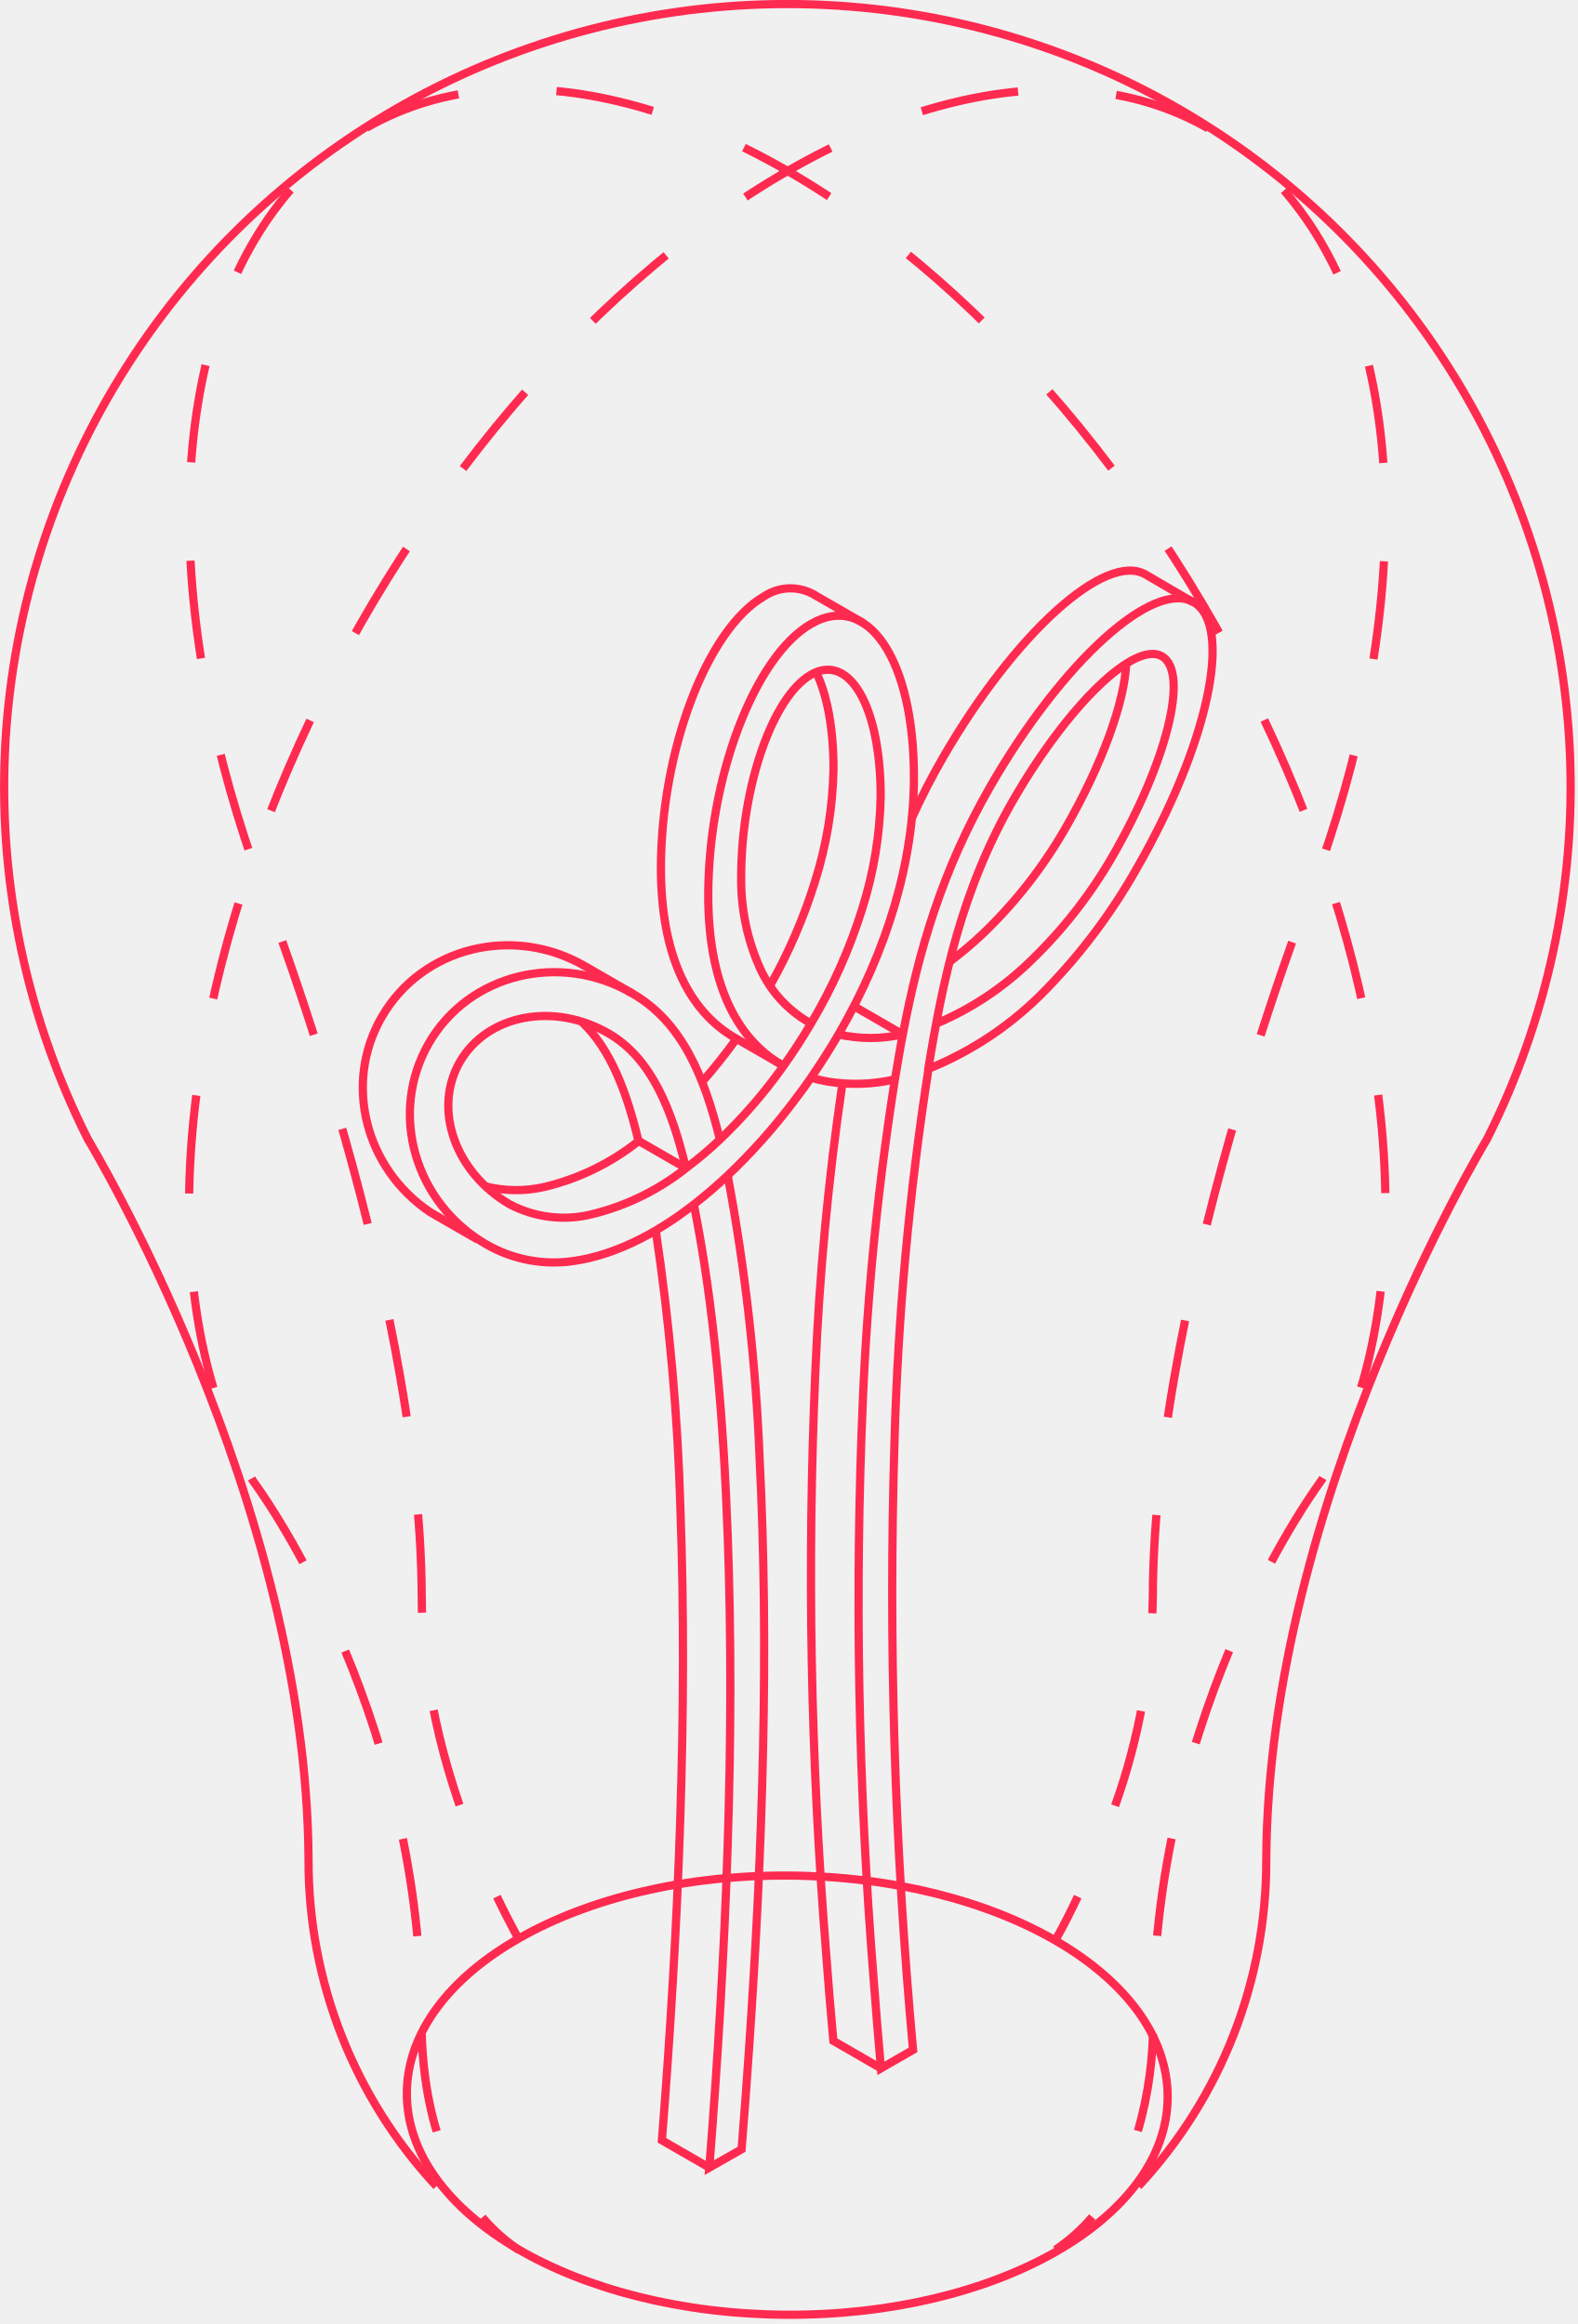
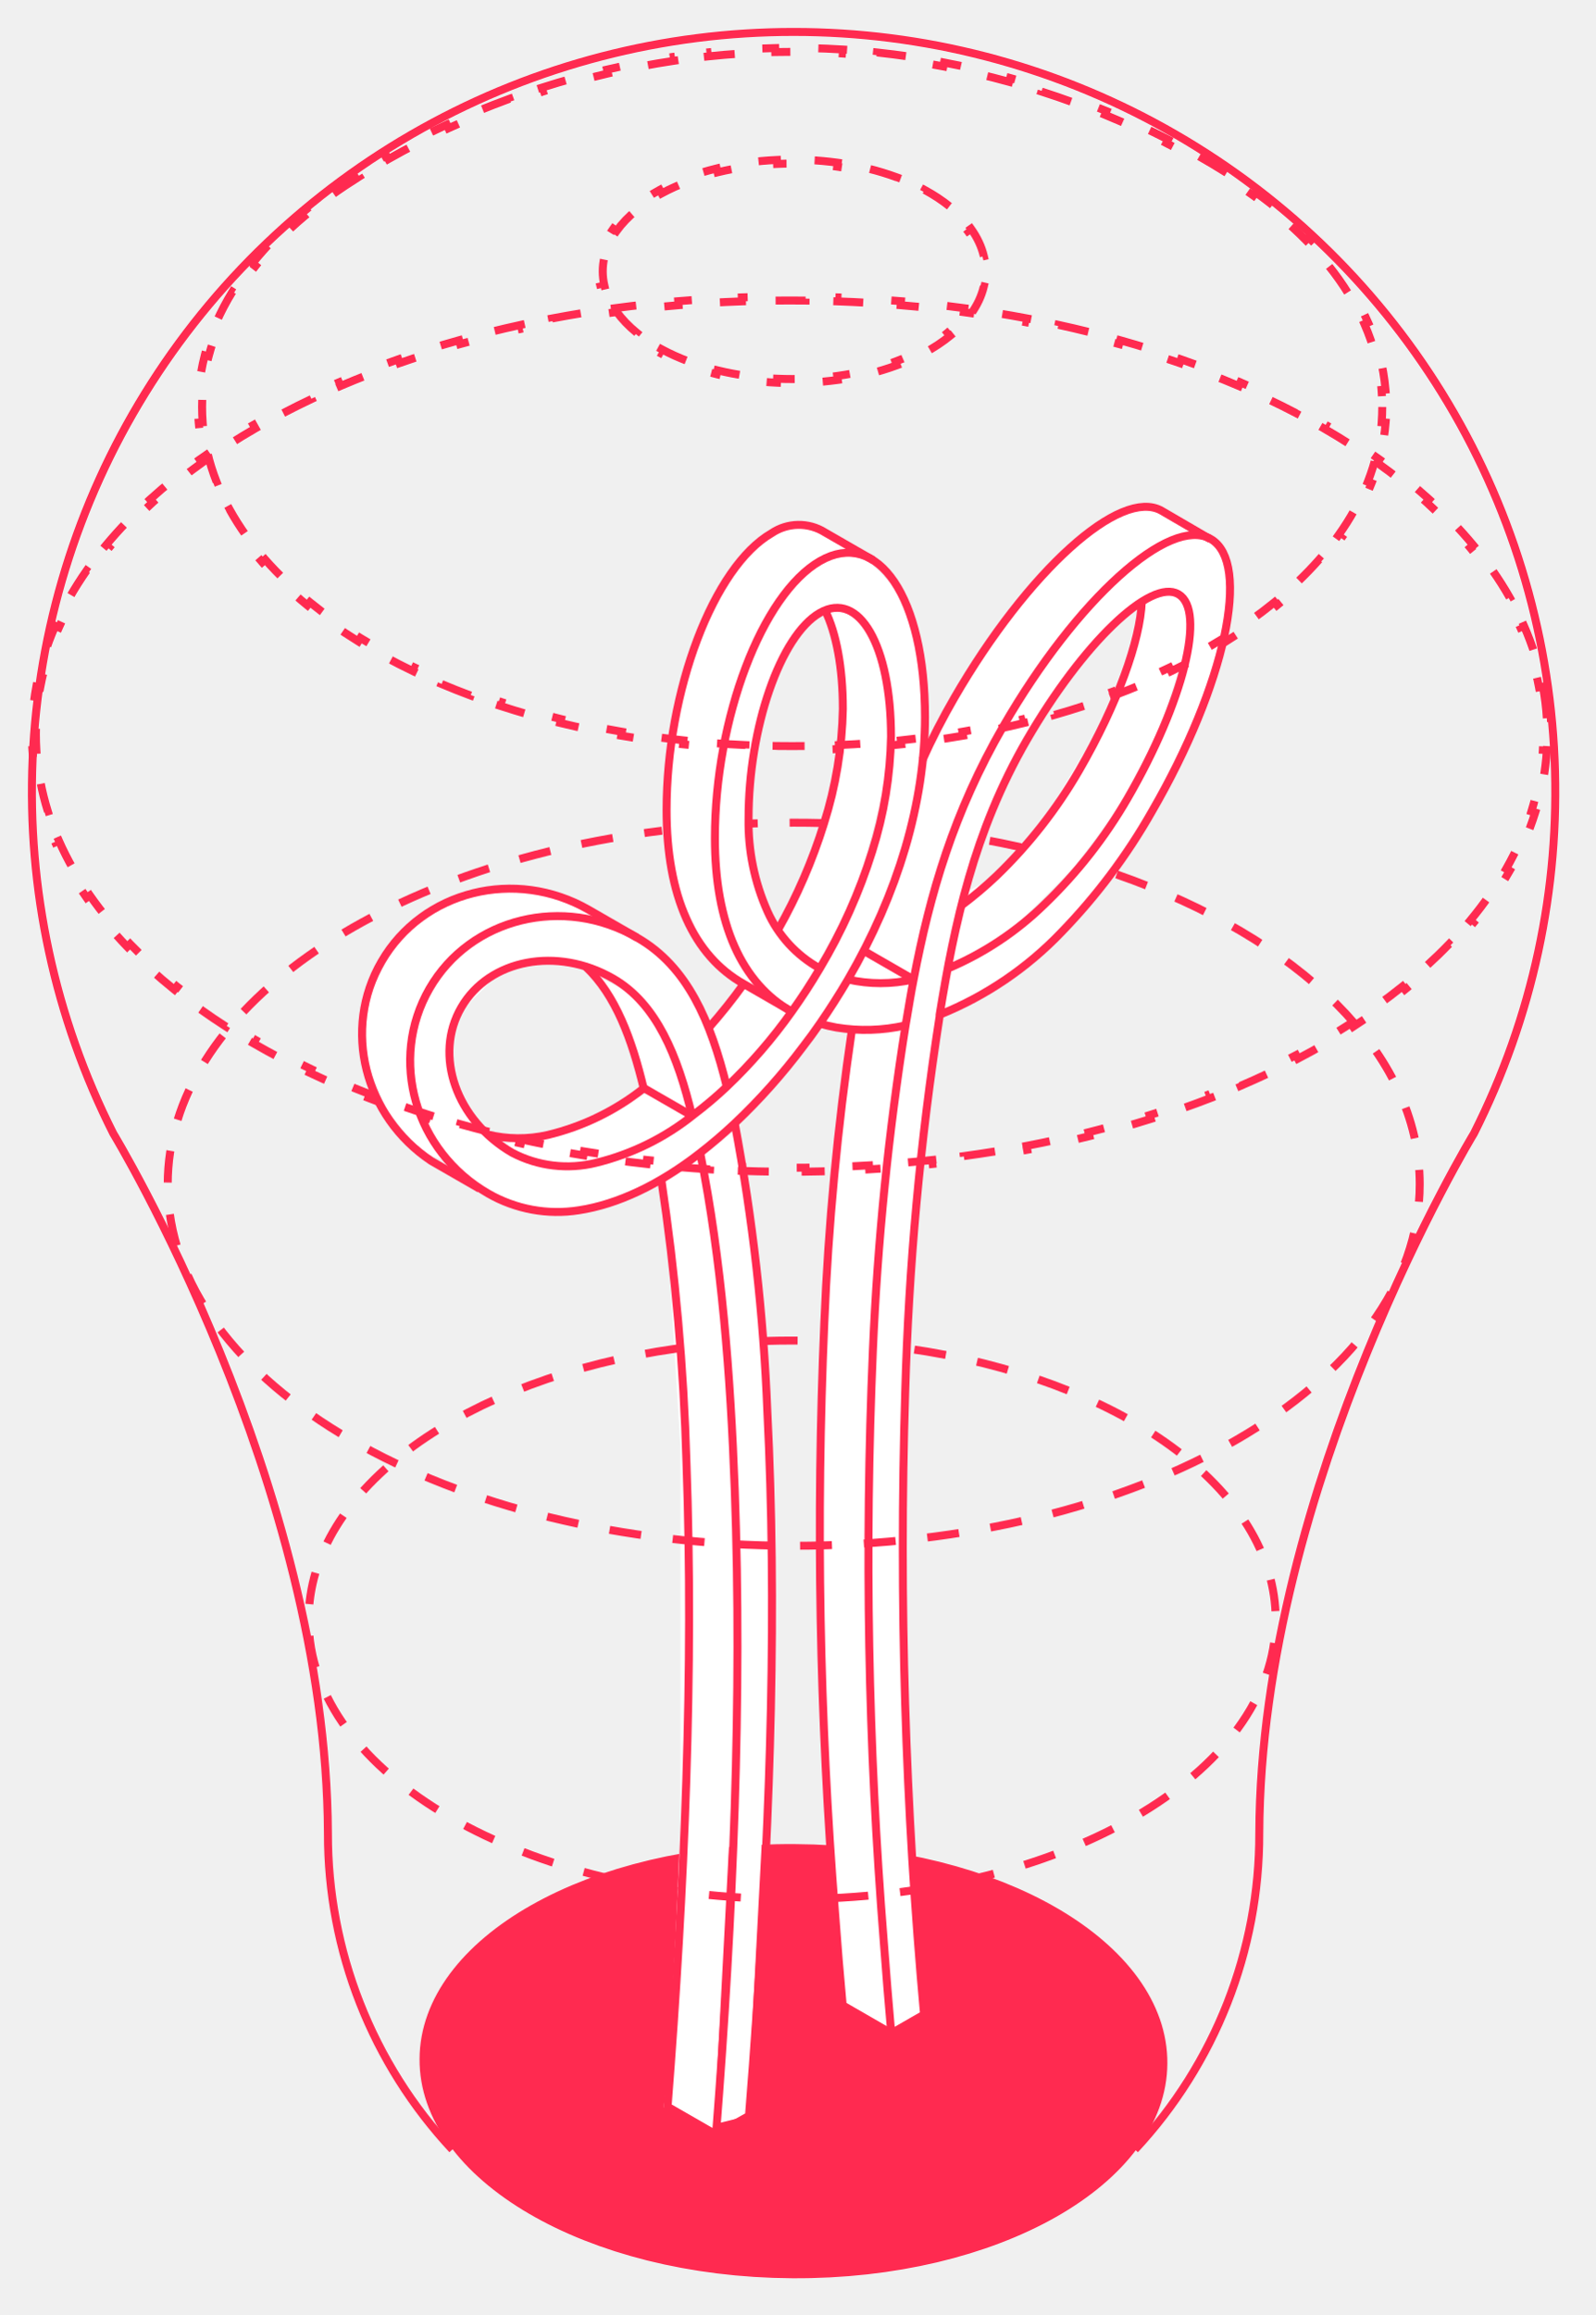
- <svg xmlns="http://www.w3.org/2000/svg" width="192" height="283" viewBox="0 0 192 283" fill="none">
-   <g clip-path="url(#clip0_1902_2039)">
-     <path d="M138.59 266.22C148.62 255.445 154.182 241.261 154.15 226.54C154.33 182.71 181.02 138.72 181.02 138.72C188.339 124.183 191.815 108.015 191.117 91.754C190.42 75.494 185.571 59.682 177.034 45.826C168.497 31.969 156.555 20.529 142.345 12.593C128.135 4.658 112.13 0.492 95.855 0.492C79.579 0.492 63.575 4.658 49.365 12.593C35.155 20.529 23.213 31.969 14.676 45.826C6.139 59.682 1.29 75.494 0.593 91.754C-0.105 108.015 3.371 124.183 10.69 138.72C10.69 138.72 37.37 182.72 37.56 226.54C37.531 241.262 43.097 255.446 53.13 266.22" stroke="#FF2A50" stroke-miterlimit="10" />
-     <path d="M128.49 273.96C130.16 272.839 131.668 271.493 132.97 269.96" stroke="#FF2A50" stroke-miterlimit="10" />
-     <path d="M138.53 259.49C139.812 255.055 140.432 250.456 140.37 245.84C140.51 207.28 160.88 180.26 160.88 180.26C166.47 170.67 169.13 157.94 168.59 143.26C168.05 128.58 164.36 112.54 157.84 96.56C151.256 80.469 142.329 65.44 131.35 51.96C120.5 38.7 108.28 27.96 95.85 20.8C83.42 13.64 71.2 10.24 60.35 10.97C55.181 11.231 50.131 12.619 45.555 15.037C40.979 17.456 36.987 20.846 33.86 24.97C27.35 33.42 23.64 45.23 23.11 59.26C22.58 73.29 25.23 89.07 30.82 105.12C30.82 105.12 51.19 155.64 51.34 194.39C51.34 204.05 53.68 214.82 58.05 225.39" stroke="#FF2A50" stroke-miterlimit="10" stroke-dasharray="11.98 11.98" />
-     <path d="M60.49 230.96C61.35 232.753 62.263 234.53 63.23 236.29" stroke="#FF2A50" stroke-miterlimit="10" />
-     <path d="M128.46 236.3C129.46 234.54 130.35 232.76 131.2 230.96" stroke="#FF2A50" stroke-miterlimit="10" />
-     <path d="M135.75 219.89C138.664 211.719 140.215 203.124 140.34 194.45C140.48 155.72 160.85 105.18 160.85 105.18C166.44 89.13 169.09 73.35 168.56 59.32C168.03 45.29 164.33 33.48 157.81 25.03C154.681 20.907 150.689 17.518 146.113 15.1C141.538 12.682 136.489 11.293 131.32 11.03C120.47 10.3 108.25 13.68 95.82 20.86C83.39 28.04 71.17 38.76 60.32 52.02C49.341 65.5 40.414 80.529 33.83 96.62C27.31 112.62 23.61 128.68 23.08 143.32C22.55 157.96 25.2 170.69 30.79 180.32C30.79 180.32 51.16 207.32 51.31 245.91C51.31 253.42 52.71 259.91 55.39 265.11" stroke="#FF2A50" stroke-miterlimit="10" stroke-dasharray="11.98 11.98" />
-     <path d="M58.72 270.01C60.025 271.54 61.532 272.886 63.2 274.01" stroke="#FF2A50" stroke-miterlimit="10" />
-     <path d="M142.146 255.425C142.239 240.657 121.581 228.555 96.005 228.394C70.429 228.234 49.62 240.075 49.528 254.843C49.435 269.611 70.093 281.713 95.669 281.873C121.245 282.034 142.053 270.193 142.146 255.425Z" stroke="#FF2A50" stroke-miterlimit="10" />
-     <path d="M115.59 117.12C117.045 116.033 118.434 114.861 119.75 113.61C123.623 109.878 126.952 105.619 129.64 100.96C134.21 93.04 136.92 85.42 137.1 80.8" stroke="#FF2A50" stroke-miterlimit="10" />
-     <path d="M93.74 120.03C96.015 116.005 97.852 111.747 99.22 107.33C100.625 102.895 101.383 98.281 101.47 93.63C101.47 88.63 100.67 84.57 99.36 81.87" stroke="#FF2A50" stroke-miterlimit="10" />
-     <path d="M85.48 131.74C86.954 130.068 88.343 128.323 89.64 126.51" stroke="#FF2A50" stroke-miterlimit="10" />
-     <path d="M59.11 144.47C61.472 145.058 63.939 145.078 66.31 144.53C70.477 143.528 74.375 141.627 77.73 138.96V138.96C76.33 133.13 74.4 127.83 70.85 124.46" stroke="#FF2A50" stroke-miterlimit="10" />
-     <path d="M95.4 129.81C89.4 126.44 86.22 119.3 86.22 109.06C86.22 94.77 91.83 79.96 98.74 75.97C105.65 71.98 111.26 80.32 111.26 94.61C111.26 104.84 108.03 115.7 102.08 125.96C101.027 127.76 99.913 129.513 98.74 131.22C98.1 132.15 97.45 133.05 96.74 133.97C94.28 137.261 91.543 140.335 88.56 143.16C87.21 144.43 85.83 145.61 84.44 146.69C79.6 150.47 74.62 152.83 70.01 153.53C66.284 154.123 62.467 153.417 59.2 151.53C50.45 146.47 47.32 135.53 52.2 127.05C57.08 118.57 68.2 115.86 76.95 120.96C82.95 124.39 85.73 130.96 87.65 138.83" stroke="#FF2A50" stroke-miterlimit="10" />
-     <path d="M108.89 131.45C106.209 132.062 103.434 132.147 100.72 131.7C100.045 131.579 99.378 131.422 98.72 131.23" stroke="#FF2A50" stroke-miterlimit="10" />
-     <path d="M113.95 124.66C118.257 122.844 122.182 120.232 125.52 116.96C129.393 113.228 132.722 108.969 135.41 104.31C142.07 92.78 144.78 81.88 141.47 79.93C138.16 77.98 130.06 85.82 123.39 97.36C117.08 108.29 114.76 119.36 113 130.2V130.38C110.689 145.249 109.319 160.249 108.9 175.29C108.143 200.089 108.894 224.912 111.15 249.62L107.24 251.87C106.92 248.25 106.623 244.613 106.35 240.96C104.471 217.449 104.037 193.844 105.05 170.28C105.605 157.256 106.907 144.275 108.95 131.4C109.123 130.34 109.303 129.28 109.49 128.22C109.62 127.44 109.77 126.66 109.92 125.89C111.85 115.76 114.66 106.01 120.62 95.66C129.36 80.51 140.42 70.51 145.31 73.33C150.2 76.15 147.06 90.73 138.31 105.88C135.334 111.135 131.701 115.991 127.5 120.33C123.439 124.584 118.52 127.928 113.07 130.14" stroke="#FF2A50" stroke-miterlimit="10" />
-     <path d="M102.08 125.96C104.64 126.545 107.3 126.545 109.86 125.96" stroke="#FF2A50" stroke-miterlimit="10" />
-     <path d="M83.5 142.25C81.8 135.15 79.31 128.85 74.08 125.84C67.42 121.99 59.34 123.53 56 129.28C52.66 135.03 55.4 142.79 62.06 146.66C65.133 148.275 68.692 148.702 72.06 147.86C76.329 146.818 80.314 144.844 83.73 142.08C85.079 141.058 86.371 139.963 87.6 138.8C90.48 136.06 93.085 133.046 95.38 129.8C96.56 128.14 97.68 126.42 98.72 124.65C101.347 120.245 103.445 115.546 104.97 110.65C106.372 106.215 107.126 101.601 107.21 96.95C107.21 86.07 103.41 79.45 98.72 82.16C94.03 84.87 90.23 95.87 90.23 106.75C90.171 110.564 90.942 114.344 92.49 117.83C93.771 120.715 95.958 123.102 98.72 124.63" stroke="#FF2A50" stroke-miterlimit="10" />
-     <path d="M88.59 143.17C90.72 154.52 92.017 166.011 92.47 177.55C93.63 200.67 92.87 225.03 91.17 249.72C90.897 253.72 90.6 257.72 90.28 261.72L86.35 263.96C88.41 237.66 89.49 211.73 88.59 187.03C88.08 173.08 87 159.38 84.5 146.85V146.71" stroke="#FF2A50" stroke-miterlimit="10" />
-     <path d="M86.35 263.96L80.58 260.63C82.64 234.33 83.72 208.4 82.83 183.7C82.51 172.367 81.508 161.063 79.83 149.85" stroke="#FF2A50" stroke-miterlimit="10" />
-     <path d="M107.21 251.85L101.45 248.52C101.117 244.9 100.817 241.263 100.55 237.61C98.676 214.109 98.245 190.514 99.26 166.96C99.743 155.244 100.841 143.561 102.55 131.96" stroke="#FF2A50" stroke-miterlimit="10" />
-     <path d="M77.73 138.92L83.5 142.25" stroke="#FF2A50" stroke-miterlimit="10" />
-     <path d="M104.09 122.61L109.86 125.94" stroke="#FF2A50" stroke-miterlimit="10" />
-     <path d="M105.1 75.87L99.33 72.54C98.377 71.936 97.268 71.624 96.14 71.642C95.012 71.659 93.914 72.007 92.98 72.64C86.06 76.64 80.46 91.44 80.46 105.73C80.46 115.97 83.66 123.11 89.64 126.48L95.4 129.81" stroke="#FF2A50" stroke-miterlimit="10" />
-     <path d="M145.23 73.33L139.46 69.96C134.57 67.14 123.52 77.14 114.77 92.29C113.38 94.698 112.111 97.174 110.97 99.71" stroke="#FF2A50" stroke-miterlimit="10" />
-     <path d="M58.17 150.96L52.4 147.63C44.47 142.32 41.78 131.92 46.49 123.81C51.39 115.35 62.43 112.58 71.18 117.63L76.95 120.96" stroke="#FF2A50" stroke-miterlimit="10" />
-   </g>
-   <defs>
-     <clipPath id="clip0_1902_2039">
-       <rect width="191.7" height="282.37" fill="white" />
-     </clipPath>
-   </defs>
+ <svg xmlns="http://www.w3.org/2000/svg" width="100" height="145" viewBox="0 0 100 145" fill="none">
+   <path d="M72.931 129.3C72.978 121.925 62.633 115.882 49.825 115.802C37.017 115.722 26.596 121.635 26.55 129.009C26.503 136.383 36.849 142.426 49.656 142.506C62.464 142.587 72.885 136.674 72.931 129.3Z" fill="#FF2A50" stroke="#FF2A50" stroke-width="0.5" stroke-miterlimit="10" />
+   <path d="M44.228 59.589L47.379 62.215L45.803 59.063L45.278 56.963L44.753 52.761L45.278 48.56L46.329 43.308L47.379 40.682L49.48 37.006L52.105 34.906H54.731L53.681 34.38L51.58 33.33L50.005 32.805L48.429 33.33L46.329 35.431L44.228 38.582L43.178 41.733L42.127 45.934L41.602 50.661L42.127 54.862L44.228 59.589Z" fill="white" />
+   <path d="M52.631 41.208L51.58 38.056L53.681 38.582L54.731 40.157L55.782 43.308V48.035L53.681 55.913L50.005 62.74L45.803 67.992L44.228 64.315L45.278 63.265L48.955 58.013L50.53 54.862L51.58 51.711L52.631 47.51V41.208Z" fill="white" />
+   <path d="M26.372 72.193L27.948 72.718L26.372 70.092L25.847 67.992V64.84L26.897 62.215L28.998 59.589L31.624 58.013L34.775 57.488L38.451 58.013L37.926 57.488L35.3 56.438L33.199 55.913H30.573L27.948 56.438L24.797 59.063L23.221 62.215L22.696 65.891L24.271 69.567L26.372 72.193Z" fill="white" />
+   <path d="M38.976 63.79L37.401 61.164L39.501 62.215L41.077 63.79L42.652 66.941L43.178 69.042V70.092L42.127 71.142L39.501 72.193L35.3 73.243L33.199 72.718L31.624 71.668L35.3 70.617L37.926 69.567L40.552 68.517L40.027 67.466L39.501 65.366L38.976 63.79Z" fill="white" />
+   <path d="M53.156 61.164L54.206 59.589L56.832 61.164L54.731 61.689L53.156 61.164Z" fill="white" />
+   <path d="M60.508 55.913L59.458 61.164L63.134 58.538L67.336 54.337L72.062 48.035L73.113 44.359L74.688 39.632L74.163 37.531L72.587 37.006L71.537 38.056V39.632L69.962 43.834L65.235 51.711L62.609 54.862L60.508 55.913Z" fill="white" />
+   <path d="M54.206 59.589L57.357 61.164L59.458 52.761L62.609 45.934L67.336 39.107L73.112 33.855L75.213 33.33L72.587 31.755H71.012L68.911 32.805L65.76 35.431L62.084 40.157L58.408 46.459L56.832 53.812L54.206 59.589Z" fill="white" />
+   <path d="M52.631 125.761L55.782 127.336L54.731 107.38V89.524L55.257 76.394L56.832 64.315H53.681L52.106 75.344L51.58 89.524V107.38L52.631 125.761Z" fill="white" />
+   <path d="M41.602 132.063L44.753 133.638L45.278 123.66L46.329 103.703L45.803 86.898L44.228 71.668L41.602 73.768L42.652 90.574V114.207C42.652 114.207 42.127 128.562 41.602 132.063Z" fill="white" />
+   <path d="M55.257 61.689L57.357 61.164L56.832 64.315H55.782H51.58L53.156 61.164L55.257 61.689Z" fill="white" />
+   <path fill-rule="evenodd" clip-rule="evenodd" d="M45.803 67.992L49.48 63.265L46.329 60.114L44.753 53.812L45.278 46.459L47.379 40.157L50.005 36.481L52.106 34.906H54.206L56.307 37.006L57.883 41.208V45.934V48.56L56.832 52.761L55.782 55.913L54.731 58.013L52.631 62.215L50.005 65.891L47.379 69.042L45.278 71.142L41.602 73.768L36.35 75.869H33.199L29.523 74.294L26.897 71.142L25.847 67.466V64.315L27.422 61.164L29.523 59.063L31.624 58.013L33.724 57.488H37.401L40.027 58.538L42.127 60.639L43.703 63.265L45.278 66.416L45.803 67.992ZM48.955 58.538L51.055 60.639L52.106 59.589L53.156 57.488L54.206 54.862L54.731 52.761L55.782 49.085V43.834L55.257 40.682L53.681 38.582L51.58 38.057L48.955 41.208L47.379 46.459L46.854 51.186L47.379 55.387L48.955 58.538ZM42.127 65.366L43.178 69.567L42.652 70.617L40.552 71.668L38.451 72.718L35.825 73.243L32.674 72.718L30.048 70.617L28.473 67.992L27.948 65.366L28.998 63.265L31.624 60.639L34.775 60.114L37.926 61.164L40.027 62.74L42.127 65.366Z" fill="white" />
+   <path d="M59.402 60.694C61.667 59.741 63.732 58.371 65.487 56.655C67.525 54.697 69.276 52.464 70.689 50.02C74.193 43.973 75.618 38.256 73.877 37.233C72.136 36.211 67.875 40.322 64.367 46.375C61.048 52.108 59.828 57.914 58.902 63.599V63.694C57.686 71.492 56.966 79.359 56.745 87.248C56.347 100.255 56.742 113.274 57.929 126.233L55.872 127.413C55.704 125.515 55.548 123.607 55.404 121.691C54.416 109.36 54.188 96.98 54.72 84.621C55.012 77.79 55.697 70.981 56.772 64.229C56.863 63.673 56.958 63.117 57.056 62.561C57.124 62.152 57.203 61.742 57.282 61.339C58.297 56.026 59.775 50.912 62.91 45.483C67.507 37.538 73.325 32.293 75.897 33.772C78.469 35.251 76.817 42.898 72.215 50.844C70.649 53.6 68.739 56.147 66.529 58.422C64.393 60.654 61.806 62.408 58.939 63.568" fill="white" />
+   <path d="M44.753 133.113L46.854 132.588L47.379 122.61L48.429 102.653L47.904 85.847L46.329 70.617L43.703 72.718L45.804 85.322C46.329 104.229 45.804 117.358 45.804 117.358C45.804 117.358 45.278 129.612 44.753 133.113Z" fill="white" />
+   <path d="M60.264 56.739C61.03 56.169 61.76 55.554 62.452 54.898C64.49 52.94 66.241 50.707 67.654 48.263C70.058 44.109 71.484 40.113 71.578 37.69" stroke="#FF2A50" stroke-width="0.5" stroke-miterlimit="10" />
+   <path d="M48.771 58.265C49.968 56.154 50.934 53.921 51.654 51.604C52.393 49.278 52.791 46.858 52.837 44.419C52.837 41.796 52.416 39.667 51.727 38.251" stroke="#FF2A50" stroke-width="0.5" stroke-miterlimit="10" />
+   <path d="M44.427 64.407C45.202 63.53 45.932 62.614 46.615 61.664" stroke="#FF2A50" stroke-width="0.5" stroke-miterlimit="10" />
+   <path d="M30.556 71.084C31.798 71.392 33.096 71.403 34.343 71.115C36.535 70.589 38.585 69.592 40.35 68.194V68.194C39.614 65.136 38.599 62.356 36.731 60.589" stroke="#FF2A50" stroke-width="0.5" stroke-miterlimit="10" />
+   <path d="M49.644 63.395C46.489 61.627 44.816 57.882 44.816 52.511C44.816 45.017 47.767 37.249 51.401 35.156C55.036 33.064 57.987 37.438 57.987 44.933C57.987 50.298 56.288 55.994 53.158 61.375C52.604 62.319 52.018 63.239 51.401 64.134C51.065 64.622 50.723 65.094 50.349 65.576C49.055 67.302 47.616 68.915 46.047 70.397C45.337 71.063 44.611 71.681 43.88 72.248C41.334 74.231 38.714 75.468 36.289 75.835C34.33 76.146 32.322 75.776 30.603 74.787C26.001 72.133 24.355 66.395 26.921 61.947C29.488 57.499 35.337 56.078 39.94 58.753C43.096 60.552 44.558 63.998 45.568 68.126" stroke="#FF2A50" stroke-width="0.5" stroke-miterlimit="10" />
+   <path d="M56.74 64.255C55.33 64.576 53.87 64.62 52.443 64.386C52.088 64.323 51.737 64.24 51.391 64.139" stroke="#FF2A50" stroke-width="0.5" stroke-miterlimit="10" />
+   <path d="M59.402 60.694C61.667 59.741 63.732 58.371 65.487 56.655C67.525 54.697 69.276 52.464 70.689 50.02C74.193 43.973 75.618 38.256 73.877 37.233C72.136 36.211 67.875 40.322 64.367 46.375C61.048 52.108 59.828 57.914 58.902 63.599V63.694C57.686 71.492 56.966 79.359 56.745 87.248C56.347 100.255 56.742 113.274 57.929 126.233L55.872 127.413C55.704 125.515 55.548 123.607 55.404 121.691C54.416 109.36 54.188 96.98 54.72 84.621C55.012 77.79 55.697 70.981 56.772 64.229C56.863 63.673 56.958 63.117 57.056 62.561C57.124 62.152 57.203 61.742 57.282 61.339C58.297 56.026 59.775 50.912 62.91 45.483C67.507 37.538 73.325 32.293 75.897 33.772C78.469 35.251 76.817 42.898 72.215 50.844C70.649 53.6 68.739 56.147 66.529 58.422C64.393 60.654 61.806 62.408 58.939 63.568" stroke="#FF2A50" stroke-width="0.5" stroke-miterlimit="10" stroke-linejoin="round" />
+   <path d="M53.158 61.375C54.505 61.682 55.904 61.682 57.25 61.375" stroke="#FF2A50" stroke-width="0.5" stroke-miterlimit="10" />
+   <path d="M43.385 69.919C42.491 66.195 41.181 62.891 38.43 61.312C34.927 59.293 30.677 60.101 28.92 63.117C27.163 66.132 28.605 70.202 32.108 72.232C33.724 73.079 35.596 73.303 37.368 72.862C39.613 72.315 41.709 71.28 43.506 69.83C44.215 69.294 44.895 68.72 45.542 68.11C47.056 66.672 48.427 65.092 49.634 63.389C50.255 62.519 50.844 61.617 51.391 60.688C52.772 58.378 53.876 55.913 54.678 53.346C55.416 51.019 55.812 48.599 55.856 46.16C55.856 40.454 53.858 36.981 51.391 38.403C48.924 39.824 46.925 45.593 46.925 51.3C46.894 53.3 47.3 55.283 48.114 57.111C48.787 58.624 49.938 59.877 51.391 60.678" stroke="#FF2A50" stroke-width="0.5" stroke-miterlimit="10" />
+   <path d="M46.062 70.402C47.183 76.355 47.865 82.381 48.103 88.434C48.713 100.56 48.314 113.336 47.419 126.286C47.276 128.384 47.12 130.482 46.951 132.58L44.884 133.754C45.968 119.96 46.536 106.361 46.062 93.406C45.794 86.089 45.226 78.904 43.911 72.332V72.258" stroke="#FF2A50" stroke-width="0.5" stroke-miterlimit="10" stroke-linejoin="round" />
+   <path d="M44.884 133.754L41.849 132.008C42.933 118.214 43.501 104.614 43.033 91.659C42.864 85.715 42.337 79.786 41.455 73.905" stroke="#FF2A50" stroke-width="0.5" stroke-miterlimit="10" />
+   <path d="M55.856 127.403L52.827 125.656C52.651 123.758 52.493 121.85 52.353 119.934C51.368 107.608 51.141 95.233 51.675 82.879C51.929 76.734 52.506 70.607 53.405 64.522" stroke="#FF2A50" stroke-width="0.5" stroke-miterlimit="10" />
+   <path d="M40.35 68.173L43.385 69.919" stroke="#FF2A50" stroke-width="0.5" stroke-miterlimit="10" />
+   <path d="M54.215 59.618L57.25 61.365" stroke="#FF2A50" stroke-width="0.5" stroke-miterlimit="10" />
+   <path d="M54.747 35.104L51.712 33.357C51.21 33.041 50.627 32.877 50.034 32.886C49.44 32.895 48.863 33.078 48.371 33.41C44.732 35.508 41.786 43.27 41.786 50.765C41.786 56.136 43.469 59.881 46.615 61.648L49.645 63.395" stroke="#FF2A50" stroke-width="0.5" stroke-miterlimit="10" />
+   <path d="M75.855 33.772L72.82 32.004C70.248 30.525 64.435 35.77 59.833 43.716C59.102 44.979 58.434 46.278 57.834 47.608" stroke="#FF2A50" stroke-width="0.5" stroke-miterlimit="10" />
+   <path d="M30.062 74.487L27.027 72.741C22.855 69.956 21.441 64.501 23.918 60.248C26.495 55.81 32.302 54.358 36.905 57.006L39.94 58.753" stroke="#FF2A50" stroke-width="0.5" stroke-miterlimit="10" />
+   <path d="M71.151 134.69C76.174 129.309 78.959 122.227 78.943 114.876C79.033 92.99 92.399 71.024 92.399 71.024C96.064 63.765 97.805 55.691 97.455 47.571C97.106 39.452 94.678 31.557 90.403 24.637C86.127 17.718 80.147 12.005 73.031 8.043C65.915 4.08 57.9 2 49.75 2C41.599 2 33.584 4.08 26.468 8.043C19.352 12.005 13.372 17.718 9.097 24.637C4.821 31.557 2.393 39.452 2.044 47.571C1.694 55.691 3.435 63.765 7.1 71.024C7.1 71.024 20.461 92.995 20.556 114.876C20.542 122.228 23.329 129.31 28.354 134.69" stroke="#FF2A50" stroke-width="0.5" stroke-miterlimit="10" />
+   <path d="M96.723 43.021C96.845 43.674 96.928 44.334 96.969 45.001L96.719 45.016C96.74 45.343 96.75 45.671 96.75 46C96.75 46.329 96.74 46.657 96.719 46.984L96.969 46.999C96.928 47.666 96.845 48.326 96.723 48.979L96.477 48.933C96.357 49.575 96.198 50.211 96.001 50.84L96.239 50.914C96.042 51.545 95.806 52.169 95.535 52.784L95.307 52.683C95.045 53.276 94.749 53.863 94.42 54.44L94.638 54.564C94.313 55.135 93.957 55.697 93.57 56.251L93.365 56.107C92.993 56.64 92.592 57.164 92.164 57.68L92.356 57.84C91.938 58.343 91.494 58.839 91.025 59.325L90.845 59.151C90.395 59.618 89.921 60.077 89.424 60.527L89.592 60.712C89.106 61.153 88.599 61.584 88.072 62.007L87.915 61.812C87.407 62.22 86.879 62.619 86.333 63.009L86.478 63.213C85.944 63.595 85.392 63.969 84.824 64.334L84.689 64.123C84.139 64.476 83.573 64.821 82.992 65.157L83.117 65.373C82.548 65.702 81.965 66.023 81.367 66.335L81.252 66.114C80.672 66.416 80.079 66.711 79.473 66.998L79.58 67.224C78.985 67.505 78.378 67.778 77.759 68.043L77.661 67.813C77.058 68.071 76.444 68.321 75.819 68.563L75.909 68.796C75.294 69.034 74.669 69.264 74.034 69.485L73.952 69.249C73.332 69.466 72.702 69.674 72.063 69.875L72.138 70.113C71.508 70.311 70.871 70.5 70.225 70.681L70.157 70.44C69.524 70.618 68.883 70.787 68.235 70.949L68.295 71.191C67.654 71.351 67.007 71.502 66.352 71.646L66.298 71.402C65.655 71.543 65.005 71.676 64.349 71.801L64.396 72.046C63.747 72.17 63.091 72.286 62.43 72.394L62.39 72.147C61.739 72.253 61.083 72.351 60.421 72.441L60.455 72.689C59.799 72.778 59.138 72.86 58.472 72.933L58.444 72.685C57.788 72.757 57.127 72.822 56.462 72.878L56.483 73.127C55.823 73.184 55.159 73.232 54.49 73.272L54.475 73.023C53.817 73.062 53.155 73.094 52.489 73.118L52.498 73.368C51.836 73.392 51.171 73.408 50.502 73.416L50.499 73.166C50.167 73.17 49.834 73.172 49.5 73.172C49.166 73.172 48.833 73.17 48.501 73.166L48.498 73.416C47.829 73.408 47.164 73.392 46.502 73.368L46.511 73.118C45.845 73.094 45.183 73.062 44.525 73.023L44.51 73.272C43.841 73.232 43.177 73.184 42.517 73.127L42.538 72.878C41.873 72.822 41.212 72.757 40.556 72.685L40.528 72.933C39.862 72.86 39.201 72.778 38.545 72.689L38.579 72.441C37.917 72.351 37.261 72.253 36.61 72.147L36.57 72.394C35.909 72.286 35.253 72.17 34.604 72.046L34.651 71.801C33.995 71.676 33.345 71.543 32.702 71.402L32.648 71.646C31.993 71.502 31.346 71.351 30.705 71.191L30.765 70.949C30.117 70.787 29.476 70.618 28.843 70.44L28.776 70.681C28.129 70.5 27.491 70.311 26.862 70.113L26.937 69.875C26.298 69.674 25.668 69.466 25.048 69.249L24.965 69.485C24.331 69.264 23.706 69.034 23.091 68.796L23.181 68.563C22.556 68.321 21.942 68.071 21.339 67.813L21.241 68.043C20.622 67.778 20.015 67.505 19.42 67.224L19.527 66.998C18.921 66.711 18.328 66.416 17.748 66.114L17.633 66.335C17.035 66.023 16.452 65.702 15.883 65.373L16.008 65.157C15.427 64.821 14.861 64.476 14.311 64.123L14.176 64.334C13.608 63.969 13.056 63.595 12.521 63.213L12.667 63.009C12.121 62.619 11.593 62.22 11.085 61.812L10.928 62.007C10.401 61.584 9.894 61.153 9.408 60.712L9.576 60.527C9.079 60.077 8.605 59.618 8.155 59.151L7.975 59.325C7.506 58.839 7.062 58.343 6.644 57.84L6.836 57.68C6.408 57.164 6.007 56.64 5.635 56.107L5.43 56.251C5.043 55.697 4.687 55.135 4.362 54.564L4.58 54.44C4.251 53.862 3.955 53.276 3.693 52.683L3.465 52.784C3.194 52.169 2.958 51.545 2.761 50.914L2.999 50.84C2.802 50.211 2.643 49.575 2.523 48.933L2.277 48.979C2.155 48.326 2.072 47.666 2.031 46.999L2.28 46.984C2.26 46.657 2.25 46.329 2.25 46C2.25 45.671 2.26 45.343 2.28 45.016L2.031 45.001C2.072 44.334 2.155 43.674 2.277 43.021L2.523 43.067C2.643 42.425 2.802 41.789 2.999 41.16L2.761 41.086C2.958 40.455 3.194 39.831 3.465 39.216L3.693 39.317C3.955 38.724 4.251 38.137 4.58 37.56L4.362 37.436C4.687 36.865 5.043 36.303 5.43 35.749L5.635 35.893C6.007 35.36 6.408 34.836 6.836 34.32L6.644 34.16C7.062 33.657 7.506 33.161 7.975 32.675L8.155 32.849C8.605 32.382 9.079 31.923 9.576 31.473L9.408 31.288C9.894 30.848 10.401 30.416 10.928 29.993L11.085 30.188C11.593 29.78 12.121 29.381 12.667 28.991L12.521 28.787C13.056 28.405 13.608 28.031 14.176 27.666L14.311 27.877C14.861 27.524 15.427 27.179 16.008 26.843L15.883 26.627C16.452 26.298 17.035 25.977 17.633 25.665L17.748 25.887C18.328 25.584 18.921 25.289 19.527 25.002L19.42 24.776C20.015 24.495 20.622 24.221 21.241 23.957L21.339 24.187C21.942 23.929 22.556 23.679 23.181 23.437L23.091 23.204C23.706 22.966 24.331 22.736 24.965 22.515L25.048 22.751C25.668 22.534 26.298 22.326 26.937 22.125L26.862 21.887C27.491 21.689 28.129 21.5 28.776 21.319L28.843 21.56C29.476 21.382 30.117 21.213 30.765 21.051L30.705 20.809C31.346 20.649 31.993 20.497 32.648 20.354L32.702 20.598C33.345 20.457 33.995 20.324 34.651 20.199L34.604 19.954C35.253 19.83 35.909 19.714 36.57 19.606L36.61 19.853C37.261 19.747 37.917 19.649 38.579 19.559L38.545 19.311C39.201 19.222 39.862 19.14 40.528 19.067L40.556 19.315C41.212 19.243 41.873 19.178 42.538 19.122L42.517 18.872C43.177 18.816 43.841 18.768 44.51 18.728L44.525 18.977C45.183 18.938 45.845 18.906 46.511 18.882L46.502 18.632C47.164 18.608 47.829 18.592 48.498 18.584L48.501 18.834C48.833 18.83 49.166 18.828 49.5 18.828C49.834 18.828 50.167 18.83 50.499 18.834L50.502 18.584C51.171 18.592 51.836 18.608 52.498 18.632L52.489 18.882C53.155 18.906 53.817 18.938 54.475 18.977L54.49 18.728C55.159 18.768 55.823 18.816 56.483 18.872L56.462 19.122C57.127 19.178 57.788 19.243 58.444 19.315L58.472 19.067C59.138 19.14 59.799 19.222 60.455 19.311L60.421 19.559C61.083 19.649 61.739 19.747 62.39 19.853L62.43 19.606C63.091 19.714 63.747 19.83 64.396 19.954L64.349 20.199C65.005 20.324 65.655 20.457 66.298 20.598L66.352 20.354C67.007 20.497 67.654 20.649 68.295 20.809L68.235 21.051C68.883 21.213 69.524 21.382 70.157 21.56L70.225 21.319C70.871 21.5 71.508 21.689 72.138 21.887L72.063 22.125C72.702 22.326 73.332 22.534 73.952 22.751L74.034 22.515C74.669 22.736 75.294 22.966 75.909 23.204L75.819 23.437C76.444 23.679 77.058 23.929 77.661 24.187L77.759 23.957C78.378 24.221 78.985 24.495 79.58 24.776L79.473 25.002C80.079 25.289 80.672 25.584 81.251 25.887L81.367 25.665C81.965 25.977 82.548 26.298 83.117 26.627L82.992 26.843C83.573 27.179 84.139 27.524 84.689 27.877L84.824 27.666C85.392 28.031 85.944 28.405 86.478 28.787L86.333 28.991C86.879 29.381 87.407 29.78 87.915 30.188L88.072 29.993C88.599 30.416 89.106 30.848 89.592 31.288L89.424 31.473C89.921 31.923 90.395 32.382 90.845 32.849L91.025 32.675C91.494 33.161 91.938 33.657 92.356 34.16L92.164 34.32C92.592 34.836 92.993 35.36 93.365 35.893L93.57 35.749C93.957 36.303 94.313 36.865 94.638 37.436L94.42 37.56C94.749 38.137 95.045 38.724 95.307 39.317L95.535 39.216C95.806 39.831 96.042 40.455 96.239 41.086L96.001 41.16C96.198 41.789 96.357 42.425 96.477 43.067L96.723 43.021Z" stroke="#FF2A50" stroke-width="0.5" stroke-dasharray="2 2" />
+   <path d="M70 54.792C81.386 58.757 89 65.967 89 74.204C89 86.716 71.43 96.859 49.756 96.859C28.083 96.859 10.513 86.716 10.513 74.204C10.513 63.327 23.791 54.24 41.5 52.051M64 53.087C63.18 52.903 62.346 52.733 61.5 52.581M51.5 51.571C50.922 51.556 50.341 51.549 49.756 51.549C48.83 51.549 47.911 51.567 47 51.604" stroke="#FF2A50" stroke-width="0.5" stroke-dasharray="2 2" />
+   <path d="M86.652 25.5C86.652 25.821 86.639 26.141 86.615 26.459L86.864 26.478C86.813 27.13 86.712 27.774 86.564 28.41L86.32 28.353C86.175 28.972 85.983 29.583 85.747 30.184L85.98 30.276C85.744 30.875 85.465 31.465 85.145 32.045L84.926 31.924C84.621 32.476 84.276 33.02 83.895 33.552L84.099 33.698C83.727 34.218 83.32 34.728 82.881 35.227L82.694 35.062C82.275 35.537 81.826 36.002 81.349 36.457L81.521 36.638C81.058 37.078 80.569 37.508 80.054 37.927L79.896 37.733C79.403 38.134 78.887 38.525 78.347 38.906L78.491 39.11C77.968 39.479 77.424 39.838 76.86 40.186L76.728 39.973C76.186 40.308 75.625 40.632 75.047 40.946L75.166 41.166C74.6 41.473 74.018 41.77 73.42 42.057L73.312 41.831C72.736 42.107 72.145 42.373 71.54 42.629L71.637 42.859C71.044 43.11 70.438 43.35 69.819 43.581L69.732 43.346C69.131 43.57 68.518 43.784 67.894 43.988L67.971 44.226C67.358 44.426 66.733 44.617 66.098 44.798L66.03 44.557C65.411 44.733 64.782 44.899 64.145 45.056L64.204 45.298C63.577 45.452 62.941 45.596 62.296 45.731L62.245 45.486C61.615 45.617 60.978 45.739 60.332 45.85L60.375 46.097C59.737 46.207 59.093 46.308 58.442 46.399L58.407 46.151C57.769 46.24 57.124 46.32 56.473 46.39L56.5 46.638C55.856 46.707 55.206 46.767 54.551 46.816L54.532 46.567C53.888 46.616 53.239 46.655 52.586 46.684L52.597 46.934C51.95 46.963 51.297 46.983 50.641 46.993L50.637 46.743C50.312 46.748 49.986 46.75 49.659 46.75C49.333 46.75 49.007 46.748 48.682 46.743L48.678 46.993C48.022 46.983 47.369 46.963 46.722 46.934L46.733 46.684C46.079 46.655 45.431 46.616 44.787 46.567L44.768 46.816C44.113 46.767 43.463 46.707 42.819 46.638L42.846 46.39C42.195 46.32 41.55 46.24 40.912 46.151L40.877 46.399C40.226 46.308 39.581 46.207 38.944 46.097L38.986 45.85C38.341 45.739 37.703 45.617 37.073 45.486L37.022 45.731C36.378 45.596 35.742 45.452 35.114 45.298L35.174 45.056C34.536 44.899 33.908 44.733 33.289 44.557L33.221 44.798C32.586 44.617 31.961 44.426 31.348 44.226L31.425 43.988C30.801 43.784 30.188 43.57 29.587 43.346L29.5 43.581C28.881 43.35 28.275 43.11 27.682 42.859L27.779 42.629C27.174 42.373 26.583 42.107 26.007 41.831L25.899 42.057C25.301 41.77 24.718 41.473 24.153 41.166L24.272 40.946C23.693 40.632 23.133 40.308 22.59 39.973L22.459 40.186C21.895 39.838 21.351 39.479 20.827 39.11L20.971 38.906C20.432 38.525 19.916 38.134 19.423 37.733L19.265 37.927C18.75 37.508 18.261 37.078 17.798 36.638L17.97 36.457C17.492 36.002 17.044 35.537 16.625 35.062L16.437 35.227C15.998 34.728 15.592 34.218 15.22 33.698L15.423 33.552C15.042 33.02 14.698 32.476 14.393 31.924L14.174 32.045C13.854 31.465 13.575 30.875 13.339 30.276L13.572 30.184C13.335 29.583 13.144 28.972 12.999 28.353L12.755 28.41C12.606 27.774 12.505 27.13 12.455 26.478L12.704 26.459C12.68 26.141 12.667 25.821 12.667 25.5C12.667 25.142 12.682 24.786 12.713 24.432L12.464 24.41C12.527 23.685 12.652 22.969 12.836 22.264L13.078 22.327C13.257 21.643 13.493 20.969 13.783 20.306L13.555 20.206C13.842 19.551 14.181 18.907 14.57 18.277L14.783 18.409C15.152 17.812 15.567 17.226 16.024 16.654L15.829 16.497C16.274 15.942 16.758 15.399 17.28 14.87L17.458 15.045C17.953 14.544 18.482 14.056 19.043 13.581L18.882 13.39C19.426 12.931 20 12.483 20.603 12.05L20.748 12.253C21.039 12.044 21.335 11.839 21.639 11.637C21.928 11.444 22.224 11.252 22.525 11.062L22.392 10.851C22.979 10.479 23.589 10.113 24.218 9.755L24.342 9.972C24.944 9.63 25.565 9.294 26.204 8.966L26.09 8.744C26.712 8.425 27.351 8.114 28.006 7.812L28.11 8.039C28.743 7.748 29.39 7.465 30.051 7.192L29.956 6.961C30.604 6.694 31.266 6.436 31.94 6.189L32.026 6.424C32.682 6.184 33.351 5.954 34.031 5.736L33.954 5.498C34.623 5.283 35.303 5.079 35.993 4.888L36.06 5.129C36.734 4.942 37.419 4.766 38.112 4.603L38.055 4.36C38.74 4.199 39.435 4.051 40.137 3.916L40.184 4.162C40.873 4.029 41.569 3.91 42.273 3.805L42.235 3.557C42.932 3.453 43.636 3.362 44.347 3.286L44.374 3.535C45.071 3.46 45.775 3.399 46.484 3.353L46.468 3.103C47.172 3.058 47.881 3.027 48.595 3.012L48.6 3.261C48.952 3.254 49.305 3.25 49.659 3.25C50.014 3.25 50.367 3.254 50.718 3.261L50.724 3.012C51.438 3.027 52.147 3.058 52.851 3.103L52.834 3.353C53.544 3.399 54.248 3.46 54.945 3.535L54.972 3.286C55.682 3.362 56.386 3.453 57.083 3.557L57.046 3.805C57.75 3.91 58.446 4.029 59.135 4.162L59.182 3.916C59.884 4.051 60.578 4.199 61.264 4.36L61.207 4.603C61.9 4.766 62.584 4.942 63.259 5.129L63.326 4.888C64.016 5.079 64.696 5.283 65.365 5.498L65.288 5.736C65.968 5.954 66.636 6.184 67.293 6.424L67.379 6.189C68.053 6.436 68.715 6.694 69.363 6.961L69.268 7.192C69.929 7.465 70.576 7.748 71.209 8.039L71.313 7.812C71.968 8.114 72.607 8.425 73.229 8.744L73.115 8.966C73.753 9.294 74.374 9.63 74.977 9.972L75.1 9.755C75.73 10.113 76.339 10.479 76.927 10.851L76.794 11.062C77.095 11.252 77.391 11.444 77.68 11.637C77.984 11.839 78.28 12.044 78.57 12.253L78.716 12.05C79.319 12.483 79.893 12.931 80.437 13.39L80.275 13.581C80.837 14.056 81.366 14.544 81.86 15.045L82.038 14.87C82.561 15.399 83.045 15.942 83.49 16.497L83.294 16.654C83.752 17.226 84.167 17.812 84.535 18.409L84.748 18.277C85.137 18.907 85.477 19.551 85.764 20.206L85.535 20.306C85.826 20.969 86.062 21.643 86.241 22.327L86.483 22.264C86.667 22.969 86.792 23.685 86.855 24.41L86.606 24.432C86.636 24.786 86.652 25.142 86.652 25.5Z" stroke="#FF2A50" stroke-width="0.5" stroke-dasharray="2 2" />
+   <path d="M60.872 14.331C61.261 14.874 61.534 15.451 61.675 16.053L61.431 16.11C61.5 16.401 61.535 16.698 61.535 17C61.535 17.302 61.5 17.599 61.431 17.89L61.675 17.947C61.534 18.549 61.261 19.126 60.872 19.669L60.669 19.524C60.334 19.992 59.907 20.438 59.398 20.852L59.555 21.046C59.086 21.428 58.553 21.781 57.964 22.101L57.845 21.881C57.319 22.166 56.747 22.425 56.136 22.652L56.223 22.887C55.646 23.102 55.034 23.289 54.395 23.446L54.336 23.203C53.742 23.349 53.123 23.468 52.484 23.557L52.519 23.804C51.902 23.89 51.266 23.949 50.616 23.979L50.605 23.729C50.293 23.743 49.978 23.75 49.66 23.75C49.341 23.75 49.026 23.743 48.714 23.729L48.703 23.979C48.053 23.949 47.417 23.89 46.8 23.804L46.835 23.557C46.196 23.468 45.577 23.349 44.983 23.203L44.924 23.446C44.285 23.289 43.673 23.102 43.096 22.887L43.183 22.652C42.572 22.425 42 22.166 41.474 21.881L41.355 22.101C40.766 21.781 40.233 21.428 39.764 21.046L39.921 20.852C39.412 20.438 38.985 19.992 38.65 19.524L38.447 19.669C38.059 19.126 37.785 18.549 37.644 17.947L37.888 17.89C37.819 17.599 37.784 17.302 37.784 17C37.784 16.698 37.819 16.401 37.888 16.11L37.644 16.053C37.785 15.451 38.059 14.874 38.447 14.331L38.65 14.476C38.985 14.008 39.412 13.562 39.921 13.148L39.764 12.954C40.233 12.572 40.766 12.219 41.355 11.899L41.474 12.119C42 11.834 42.572 11.575 43.183 11.348L43.096 11.113C43.673 10.898 44.285 10.711 44.924 10.554L44.983 10.797C45.577 10.651 46.196 10.533 46.835 10.443L46.8 10.196C47.417 10.11 48.053 10.051 48.703 10.021L48.714 10.271C49.026 10.257 49.341 10.25 49.66 10.25C49.978 10.25 50.293 10.257 50.605 10.271L50.616 10.021C51.266 10.051 51.902 10.11 52.519 10.196L52.484 10.443C53.123 10.533 53.742 10.651 54.336 10.797L54.395 10.554C55.034 10.711 55.646 10.898 56.223 11.113L56.136 11.348C56.747 11.575 57.319 11.834 57.845 12.119L57.964 11.899C58.553 12.219 59.086 12.572 59.555 12.954L59.398 13.148C59.907 13.562 60.334 14.008 60.669 14.476L60.872 14.331Z" stroke="#FF2A50" stroke-width="0.5" stroke-dasharray="2 2" />
+   <path d="M42.435 84.5C29.181 86.371 19.346 93.272 19.346 101.5C19.346 111.165 32.918 119 49.659 119C66.401 119 79.973 111.165 79.973 101.5C79.973 93.272 70.137 86.371 56.883 84.5M48 84.026C48.549 84.009 49.103 84 49.659 84C50.216 84 50.769 84.009 51.319 84.026" stroke="#FF2A50" stroke-width="0.5" stroke-dasharray="2 2" />
</svg>
